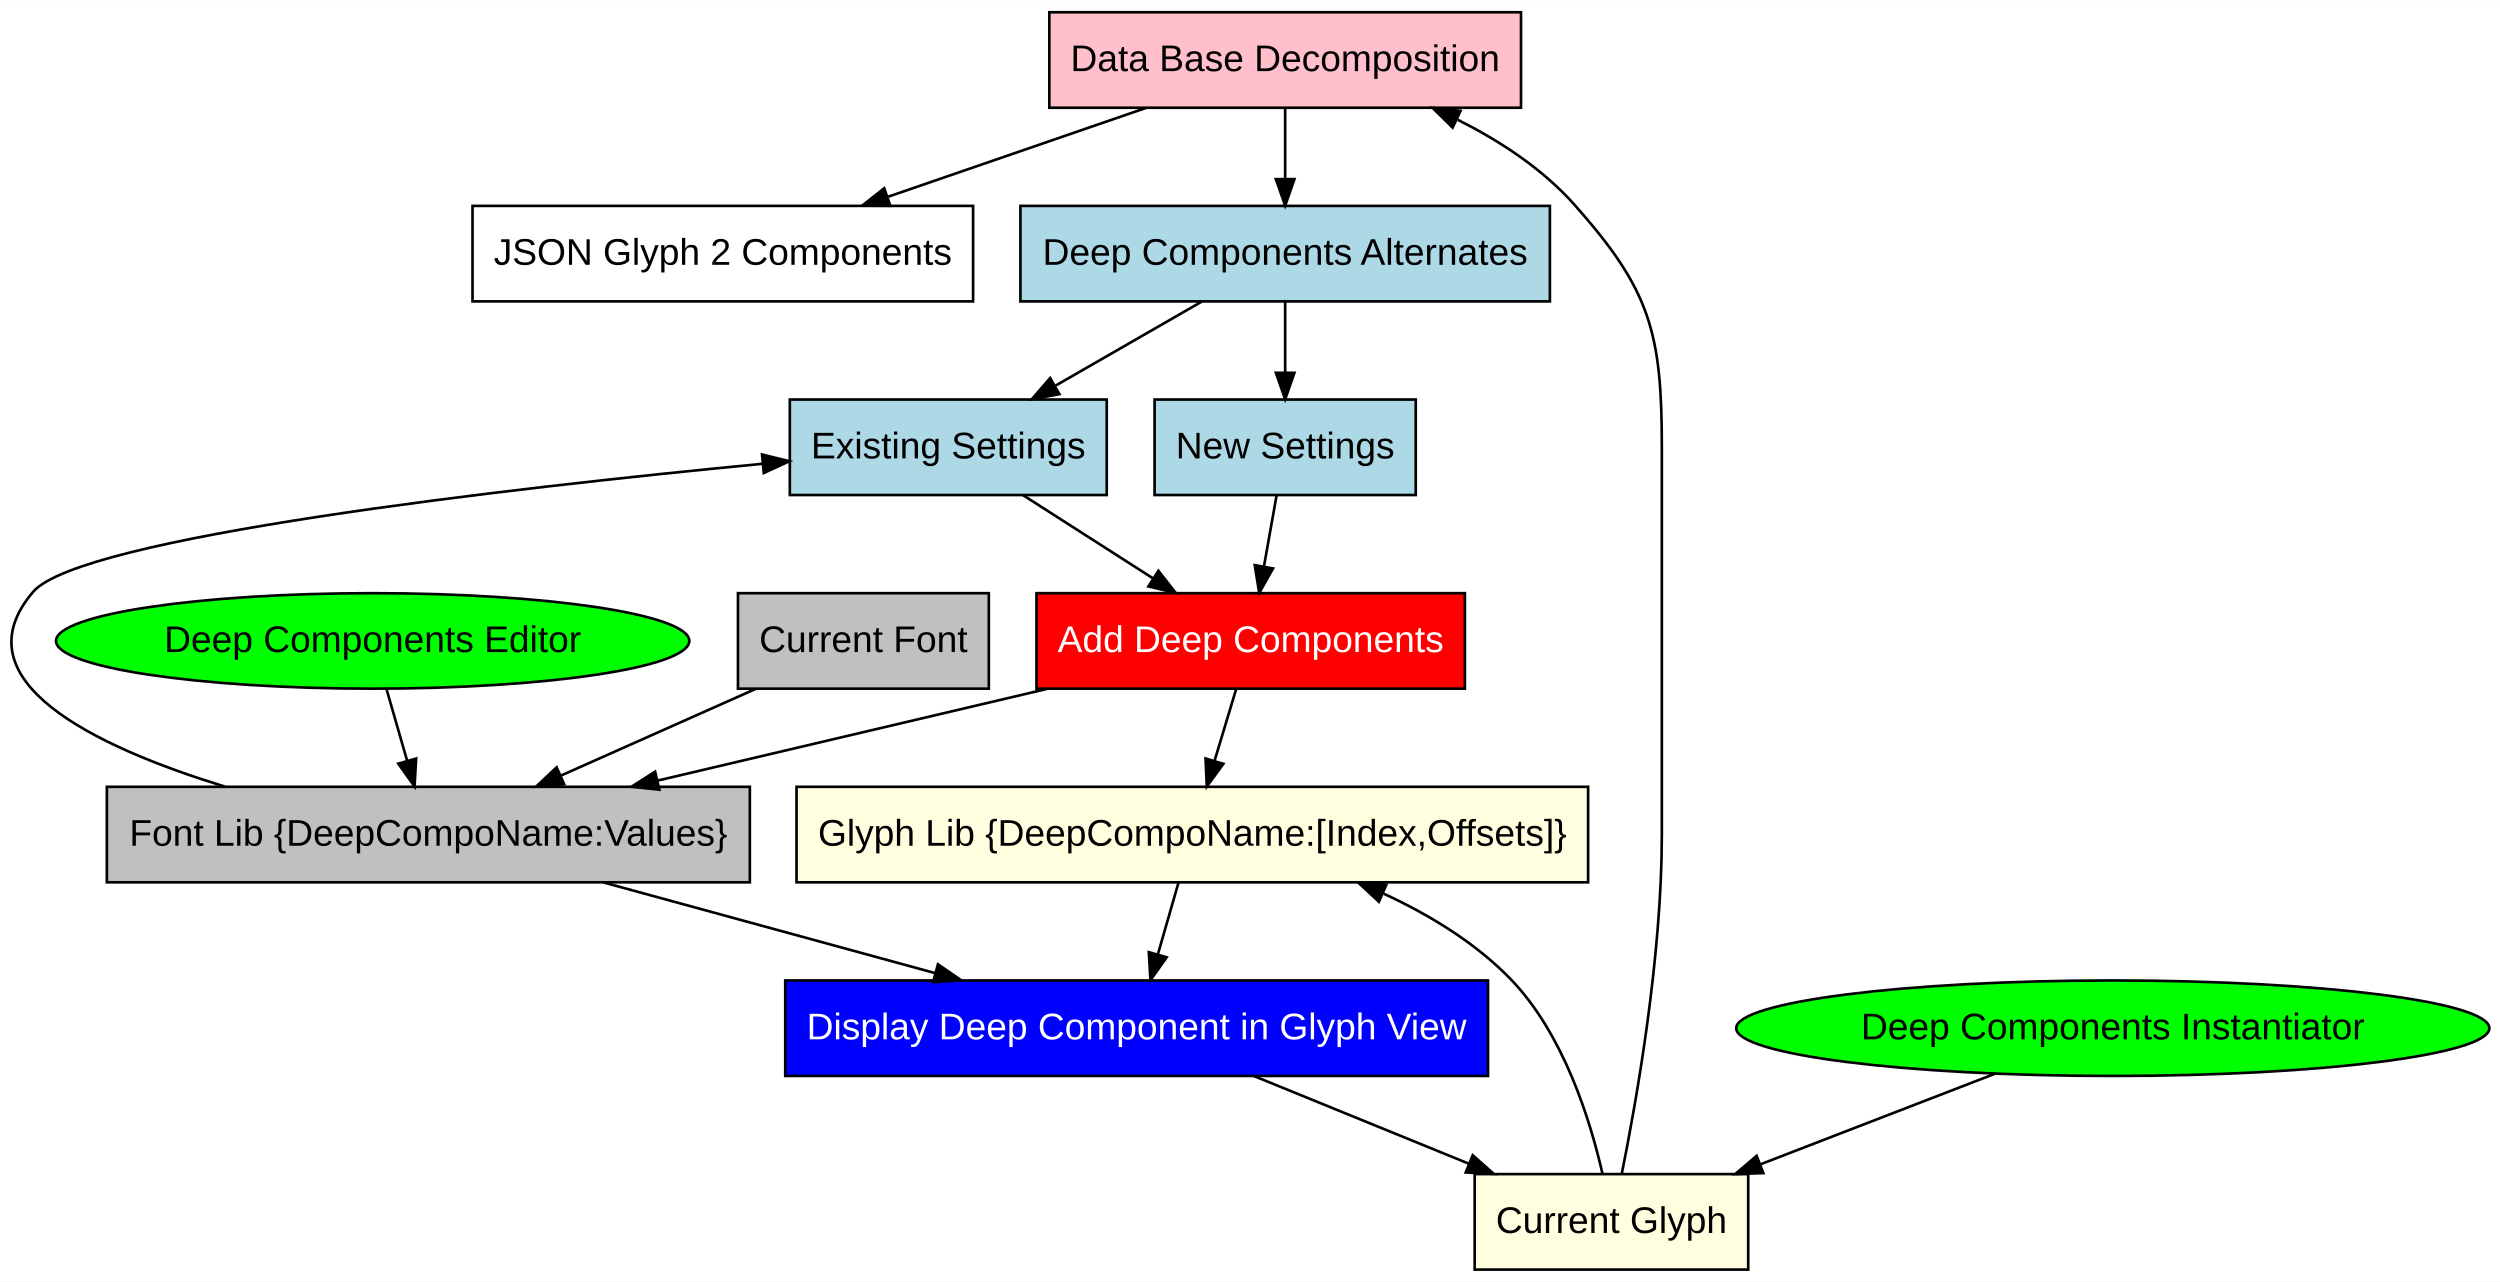
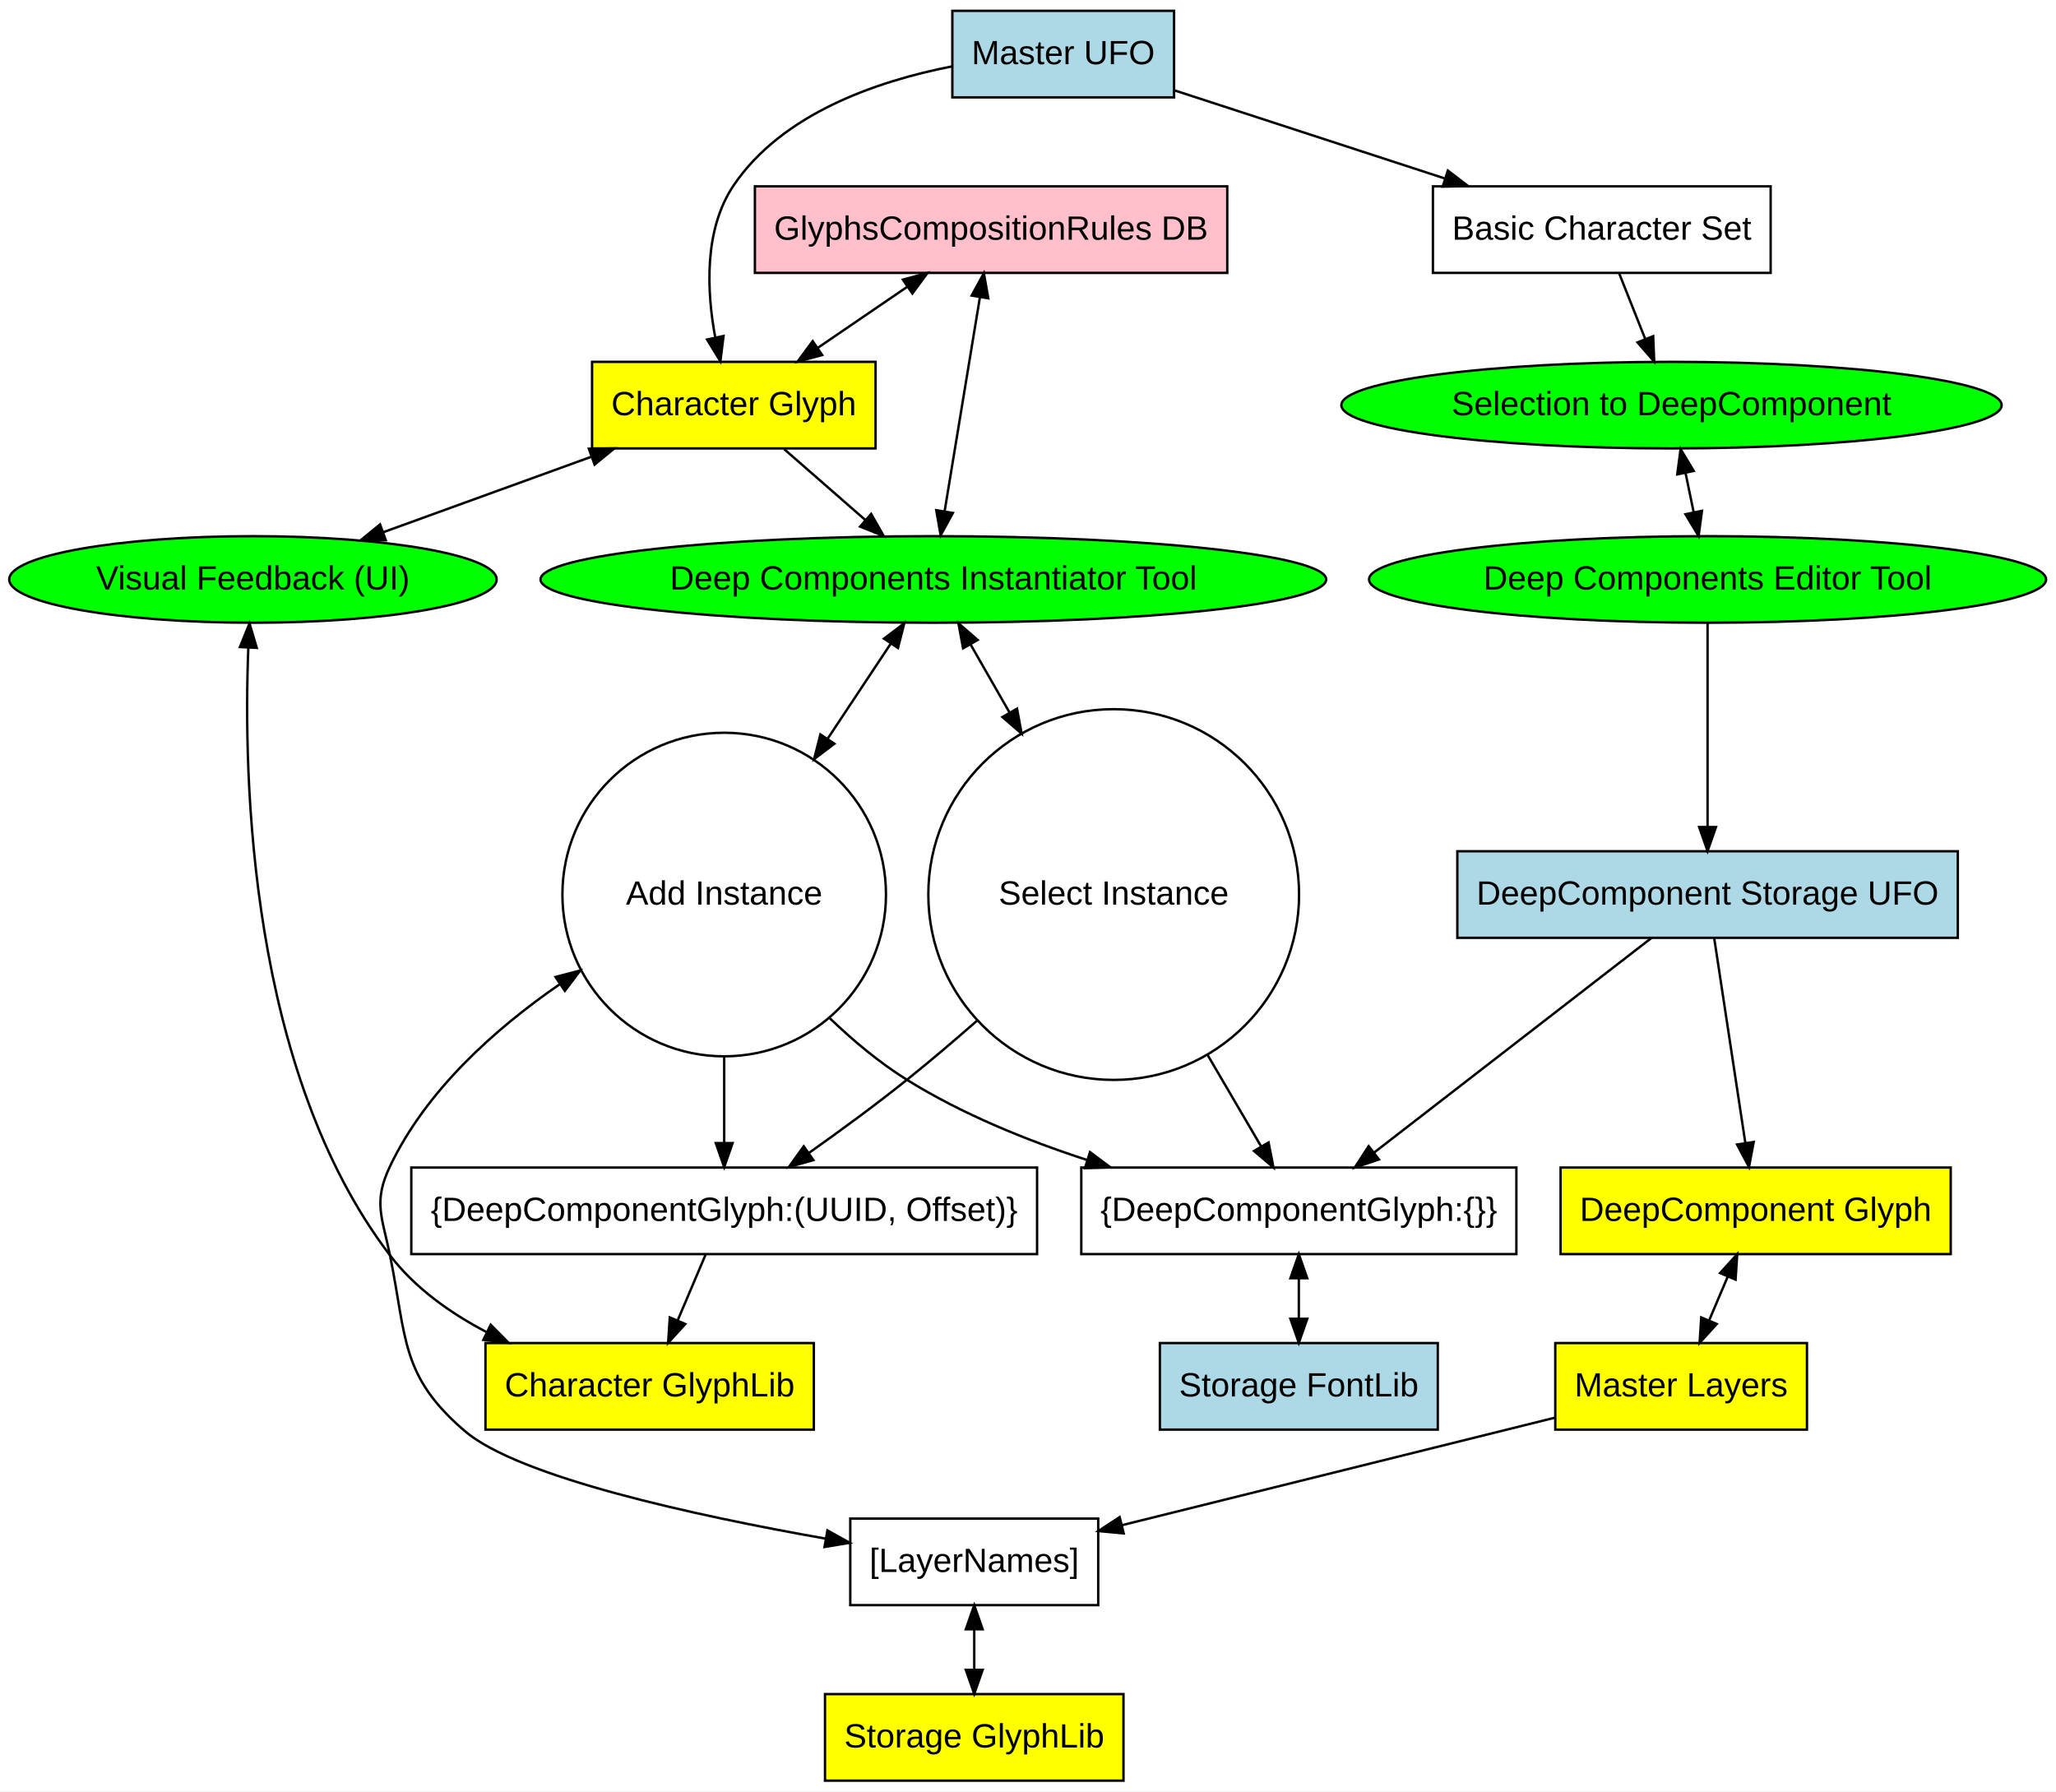
- <svg xmlns="http://www.w3.org/2000/svg" width="942pt" height="483pt" viewBox="0.00 0.00 942.46 483.00">
-   <g id="graph0" class="graph" transform="scale(1 1) rotate(0) translate(4 479)">
-     <polygon fill="#ffffff" stroke="transparent" points="-4,4 -4,-479 938.465,-479 938.465,4 -4,4" />
+ <svg xmlns="http://www.w3.org/2000/svg" width="855pt" height="745pt" viewBox="0.00 0.00 855.07 745.10">
+   <g id="graph0" class="graph" transform="scale(1 1) rotate(0) translate(4 741.0989)">
+     <polygon fill="#ffffff" stroke="transparent" points="-4,4 -4,-741.099 851.075,-741.099 851.075,4 -4,4" />
    <g id="node1" class="node">
-       <polygon fill="#ffc0cb" stroke="#000000" points="391.58,-438.5 391.58,-474.5 569.392,-474.5 569.392,-438.5 391.58,-438.5" />
-       <text text-anchor="middle" x="480.486" y="-452.3" font-family="Arial" font-size="14.00" fill="#000000">Data Base Decomposition</text>
+       <polygon fill="#add8e6" stroke="#000000" points="392.069,-700.599 392.069,-736.599 484.286,-736.599 484.286,-700.599 392.069,-700.599" />
+       <text text-anchor="middle" x="438.177" y="-714.399" font-family="Arial" font-size="14.00" fill="#000000">Master UFO</text>
+     </g>
+     <g id="node2" class="node">
+       <polygon fill="none" stroke="#000000" points="591.944,-627.599 591.944,-663.599 732.41,-663.599 732.41,-627.599 591.944,-627.599" />
+       <text text-anchor="middle" x="662.177" y="-641.399" font-family="Arial" font-size="14.00" fill="#000000">Basic Character Set</text>
+     </g>
+     <g id="edge1" class="edge">
+       <path fill="none" stroke="#000000" d="M484.319,-703.562C516.746,-692.994 560.597,-678.703 596.643,-666.956" />
+       <polygon fill="#000000" stroke="#000000" points="598.163,-670.142 606.587,-663.716 595.994,-663.486 598.163,-670.142" />
+     </g>
+     <g id="node13" class="node">
+       <polygon fill="#ffff00" stroke="#000000" points="242.226,-554.599 242.226,-590.599 360.128,-590.599 360.128,-554.599 242.226,-554.599" />
+       <text text-anchor="middle" x="301.177" y="-568.399" font-family="Arial" font-size="14.00" fill="#000000">Character Glyph</text>
+     </g>
+     <g id="edge11" class="edge">
+       <path fill="none" stroke="#000000" d="M392.01,-713.503C360.663,-707.371 321.368,-693.861 301.177,-664.099 288.704,-645.713 289.86,-620.105 293.476,-600.655" />
+       <polygon fill="#000000" stroke="#000000" points="296.905,-601.356 295.599,-590.842 290.063,-599.876 296.905,-601.356" />
+     </g>
+     <g id="node4" class="node">
+       <ellipse fill="#00ff00" stroke="#000000" cx="691.177" cy="-572.599" rx="137.303" ry="18" />
+       <text text-anchor="middle" x="691.177" y="-568.399" font-family="Arial" font-size="14.00" fill="#000000">Selection to DeepComponent</text>
+     </g>
+     <g id="edge2" class="edge">
+       <path fill="none" stroke="#000000" d="M669.346,-627.554C672.622,-619.306 676.577,-609.352 680.215,-600.195" />
+       <polygon fill="#000000" stroke="#000000" points="683.552,-601.275 683.991,-590.689 677.046,-598.691 683.552,-601.275" />
+     </g>
+     <g id="node3" class="node">
+       <ellipse fill="#00ff00" stroke="#000000" cx="706.177" cy="-500.099" rx="140.795" ry="18" />
+       <text text-anchor="middle" x="706.177" y="-495.899" font-family="Arial" font-size="14.00" fill="#000000">Deep Components Editor Tool</text>
+     </g>
+     <g id="node5" class="node">
+       <polygon fill="#add8e6" stroke="#000000" points="602.099,-351.049 602.099,-387.049 810.256,-387.049 810.256,-351.049 602.099,-351.049" />
+       <text text-anchor="middle" x="706.177" y="-364.849" font-family="Arial" font-size="14.00" fill="#000000">DeepComponent Storage UFO</text>
+     </g>
+     <g id="edge4" class="edge">
+       <path fill="none" stroke="#000000" d="M706.177,-481.877C706.177,-459.969 706.177,-422.956 706.177,-397.326" />
+       <polygon fill="#000000" stroke="#000000" points="709.677,-397.116 706.177,-387.117 702.677,-397.117 709.677,-397.116" />
+     </g>
+     <g id="edge3" class="edge">
+       <path fill="none" stroke="#000000" d="M697.015,-544.384C698.128,-539.006 699.292,-533.379 700.403,-528.01" />
+       <polygon fill="#000000" stroke="#000000" points="693.561,-543.802 694.962,-554.304 700.416,-545.221 693.561,-543.802" />
+       <polygon fill="#000000" stroke="#000000" points="703.847,-528.639 702.445,-518.137 696.992,-527.22 703.847,-528.639" />
+     </g>
+     <g id="node6" class="node">
+       <polygon fill="none" stroke="#000000" points="445.698,-219.5 445.698,-255.5 626.657,-255.5 626.657,-219.5 445.698,-219.5" />
+       <text text-anchor="middle" x="536.177" y="-233.3" font-family="Arial" font-size="14.00" fill="#000000">{DeepComponentGlyph:{}}</text>
+     </g>
+     <g id="edge5" class="edge">
+       <path fill="none" stroke="#000000" d="M682.896,-351.034C652.968,-327.875 600.894,-287.579 567.51,-261.745" />
+       <polygon fill="#000000" stroke="#000000" points="569.5,-258.861 559.45,-255.509 565.216,-264.397 569.5,-258.861" />
    </g>
    <g id="node8" class="node">
-       <polygon fill="none" stroke="#000000" points="174.134,-365.5 174.134,-401.5 362.838,-401.5 362.838,-365.5 174.134,-365.5" />
-       <text text-anchor="middle" x="268.486" y="-379.3" font-family="Arial" font-size="14.00" fill="#000000">JSON Glyph 2 Components</text>
+       <polygon fill="#ffff00" stroke="#000000" points="645.047,-219.5 645.047,-255.5 807.308,-255.5 807.308,-219.5 645.047,-219.5" />
+       <text text-anchor="middle" x="726.177" y="-233.3" font-family="Arial" font-size="14.00" fill="#000000">DeepComponent Glyph</text>
    </g>
-     <g id="edge4" class="edge">
-       <path fill="none" stroke="#000000" d="M428.081,-438.455C398.651,-428.321 361.74,-415.611 330.83,-404.967" />
-       <polygon fill="#000000" stroke="#000000" points="331.617,-401.537 321.022,-401.59 329.338,-408.156 331.617,-401.537" />
+     <g id="edge7" class="edge">
+       <path fill="none" stroke="#000000" d="M708.916,-351.034C712.264,-329.017 717.966,-291.509 721.895,-265.666" />
+       <polygon fill="#000000" stroke="#000000" points="725.364,-266.133 723.407,-255.72 718.444,-265.08 725.364,-266.133" />
+     </g>
+     <g id="node7" class="node">
+       <polygon fill="#add8e6" stroke="#000000" points="478.383,-146.5 478.383,-182.5 593.972,-182.5 593.972,-146.5 478.383,-146.5" />
+       <text text-anchor="middle" x="536.177" y="-160.3" font-family="Arial" font-size="14.00" fill="#000000">Storage FontLib</text>
+     </g>
+     <g id="edge6" class="edge">
+       <path fill="none" stroke="#000000" d="M536.177,-209.369C536.177,-203.889 536.177,-198.144 536.177,-192.663" />
+       <polygon fill="#000000" stroke="#000000" points="532.677,-209.455 536.177,-219.455 539.677,-209.455 532.677,-209.455" />
+       <polygon fill="#000000" stroke="#000000" points="539.677,-192.59 536.177,-182.59 532.677,-192.59 539.677,-192.59" />
    </g>
    <g id="node9" class="node">
-       <polygon fill="#add8e6" stroke="#000000" points="380.684,-365.5 380.684,-401.5 580.288,-401.5 580.288,-365.5 380.684,-365.5" />
-       <text text-anchor="middle" x="480.486" y="-379.3" font-family="Arial" font-size="14.00" fill="#000000">Deep Components Alternates</text>
+       <polygon fill="#ffff00" stroke="#000000" points="642.839,-146.5 642.839,-182.5 747.515,-182.5 747.515,-146.5 642.839,-146.5" />
+       <text text-anchor="middle" x="695.177" y="-160.3" font-family="Arial" font-size="14.00" fill="#000000">Master Layers</text>
    </g>
-     <g id="edge6" class="edge">
-       <path fill="none" stroke="#000000" d="M480.486,-438.455C480.486,-430.383 480.486,-420.676 480.486,-411.682" />
-       <polygon fill="#000000" stroke="#000000" points="483.986,-411.59 480.486,-401.59 476.986,-411.59 483.986,-411.59" />
+     <g id="edge8" class="edge">
+       <path fill="none" stroke="#000000" d="M714.604,-210.246C712.092,-204.33 709.432,-198.068 706.914,-192.137" />
+       <polygon fill="#000000" stroke="#000000" points="711.384,-211.619 718.514,-219.455 717.827,-208.882 711.384,-211.619" />
+       <polygon fill="#000000" stroke="#000000" points="709.99,-190.427 702.86,-182.59 703.547,-193.163 709.99,-190.427" />
    </g>
-     <g id="node2" class="node">
-       <ellipse fill="#00ff00" stroke="#000000" cx="792.486" cy="-91.5" rx="141.958" ry="18" />
-       <text text-anchor="middle" x="792.486" y="-87.3" font-family="Arial" font-size="14.00" fill="#000000">Deep Components Instantiator</text>
+     <g id="node10" class="node">
+       <polygon fill="none" stroke="#000000" points="349.616,-73.5 349.616,-109.5 452.738,-109.5 452.738,-73.5 349.616,-73.5" />
+       <text text-anchor="middle" x="401.177" y="-87.3" font-family="Arial" font-size="14.00" fill="#000000">[LayerNames]</text>
    </g>
-     <g id="node4" class="node">
-       <polygon fill="#ffffe0" stroke="#000000" points="551.926,-.5 551.926,-36.5 655.045,-36.5 655.045,-.5 551.926,-.5" />
-       <text text-anchor="middle" x="603.486" y="-14.3" font-family="Arial" font-size="14.00" fill="#000000">Current Glyph</text>
+     <g id="edge9" class="edge">
+       <path fill="none" stroke="#000000" d="M642.616,-151.449C592.187,-138.928 516.044,-120.021 462.789,-106.798" />
+       <polygon fill="#000000" stroke="#000000" points="463.339,-103.329 452.79,-104.316 461.652,-110.122 463.339,-103.329" />
    </g>
-     <g id="edge2" class="edge">
-       <path fill="none" stroke="#000000" d="M748.174,-74.385C721.707,-64.162 687.841,-51.081 659.528,-40.146" />
-       <polygon fill="#000000" stroke="#000000" points="660.747,-36.865 650.158,-36.527 658.225,-43.395 660.747,-36.865" />
+     <g id="node11" class="node">
+       <polygon fill="#ffff00" stroke="#000000" points="339.106,-.5 339.106,-36.5 463.249,-36.5 463.249,-.5 339.106,-.5" />
+       <text text-anchor="middle" x="401.177" y="-14.3" font-family="Arial" font-size="14.00" fill="#000000">Storage GlyphLib</text>
    </g>
-     <g id="node3" class="node">
-       <ellipse fill="#00ff00" stroke="#000000" cx="136.486" cy="-237.5" rx="119.37" ry="18" />
-       <text text-anchor="middle" x="136.486" y="-233.3" font-family="Arial" font-size="14.00" fill="#000000">Deep Components Editor</text>
+     <g id="edge10" class="edge">
+       <path fill="none" stroke="#000000" d="M401.177,-63.369C401.177,-57.889 401.177,-52.144 401.177,-46.663" />
+       <polygon fill="#000000" stroke="#000000" points="397.677,-63.455 401.177,-73.455 404.677,-63.455 397.677,-63.455" />
+       <polygon fill="#000000" stroke="#000000" points="404.677,-46.59 401.177,-36.59 397.677,-46.59 404.677,-46.59" />
    </g>
-     <g id="node7" class="node">
-       <polygon fill="#c0c0c0" stroke="#000000" points="36.289,-146.5 36.289,-182.5 278.683,-182.5 278.683,-146.5 36.289,-146.5" />
-       <text text-anchor="middle" x="157.486" y="-160.3" font-family="Arial" font-size="14.00" fill="#000000">Font Lib {DeepCompoName:Values}</text>
+     <g id="node12" class="node">
+       <ellipse fill="#00ff00" stroke="#000000" cx="384.177" cy="-500.099" rx="163.383" ry="18" />
+       <text text-anchor="middle" x="384.177" y="-495.899" font-family="Arial" font-size="14.00" fill="#000000">Deep Components Instantiator Tool</text>
    </g>
-     <g id="edge5" class="edge">
-       <path fill="none" stroke="#000000" d="M141.677,-219.455C144.024,-211.295 146.852,-201.465 149.463,-192.389" />
-       <polygon fill="#000000" stroke="#000000" points="152.881,-193.168 152.282,-182.59 146.154,-191.233 152.881,-193.168" />
+     <g id="node15" class="node">
+       <ellipse fill="none" stroke="#000000" cx="459.177" cy="-369.049" rx="77.099" ry="77.099" />
+       <text text-anchor="middle" x="459.177" y="-364.849" font-family="Arial" font-size="14.00" fill="#000000">Select Instance</text>
    </g>
-     <g id="edge3" class="edge">
-       <path fill="none" stroke="#000000" d="M607.423,-36.838C612.988,-64.407 622.486,-118.235 622.486,-164.5 622.486,-310.5 622.486,-310.5 622.486,-310.5 622.486,-353.731 618.207,-369.689 589.486,-402 577.56,-415.417 561.565,-425.927 545.51,-433.983" />
-       <polygon fill="#000000" stroke="#000000" points="543.621,-431.005 536.08,-438.447 546.616,-437.332 543.621,-431.005" />
+     <g id="edge15" class="edge">
+       <path fill="none" stroke="#000000" d="M399.719,-472.942C404.527,-464.541 410.08,-454.839 415.82,-444.81" />
+       <polygon fill="#000000" stroke="#000000" points="396.535,-471.459 394.606,-481.877 402.611,-474.936 396.535,-471.459" />
+       <polygon fill="#000000" stroke="#000000" points="418.969,-446.353 420.898,-435.936 412.893,-442.877 418.969,-446.353" />
    </g>
-     <g id="node5" class="node">
-       <polygon fill="#ffffe0" stroke="#000000" points="296.28,-146.5 296.28,-182.5 594.692,-182.5 594.692,-146.5 296.28,-146.5" />
-       <text text-anchor="middle" x="445.486" y="-160.3" font-family="Arial" font-size="14.00" fill="#000000">Glyph Lib {DeepCompoName:[Index,Offsets]}</text>
-     </g>
-     <g id="edge1" class="edge">
-       <path fill="none" stroke="#000000" d="M600.144,-36.504C595.547,-56.71 585.463,-89.359 565.486,-110 552.261,-123.665 534.975,-134.201 517.659,-142.2" />
-       <polygon fill="#000000" stroke="#000000" points="515.828,-139.18 508.062,-146.387 518.627,-145.596 515.828,-139.18" />
-     </g>
-     <g id="node13" class="node">
-       <polygon fill="#0000ff" stroke="#000000" points="292.021,-73.5 292.021,-109.5 556.951,-109.5 556.951,-73.5 292.021,-73.5" />
-       <text text-anchor="middle" x="424.486" y="-87.3" font-family="Arial" font-size="14.00" fill="#ffffff">Display Deep Component in Glyph View</text>
+     <g id="node16" class="node">
+       <ellipse fill="none" stroke="#000000" cx="297.177" cy="-369.049" rx="67.289" ry="67.289" />
+       <text text-anchor="middle" x="297.177" y="-364.849" font-family="Arial" font-size="14.00" fill="#000000">Add Instance</text>
    </g>
    <g id="edge17" class="edge">
-       <path fill="none" stroke="#000000" d="M440.295,-146.455C437.947,-138.295 435.12,-128.465 432.509,-119.389" />
-       <polygon fill="#000000" stroke="#000000" points="435.818,-118.233 429.69,-109.59 429.091,-120.168 435.818,-118.233" />
+       <path fill="none" stroke="#000000" d="M366.414,-473.341C358.799,-461.871 349.542,-447.927 340.307,-434.016" />
+       <polygon fill="#000000" stroke="#000000" points="363.634,-475.482 372.08,-481.877 369.465,-471.61 363.634,-475.482" />
+       <polygon fill="#000000" stroke="#000000" points="343.021,-431.776 334.574,-425.381 337.189,-435.648 343.021,-431.776" />
    </g>
-     <g id="node6" class="node">
-       <polygon fill="#c0c0c0" stroke="#000000" points="274.203,-219.5 274.203,-255.5 368.769,-255.5 368.769,-219.5 274.203,-219.5" />
-       <text text-anchor="middle" x="321.486" y="-233.3" font-family="Arial" font-size="14.00" fill="#000000">Current Font</text>
+     <g id="edge12" class="edge">
+       <path fill="none" stroke="#000000" d="M322.122,-554.304C332.324,-545.393 344.743,-534.544 355.783,-524.901" />
+       <polygon fill="#000000" stroke="#000000" points="358.298,-527.351 363.527,-518.137 353.693,-522.079 358.298,-527.351" />
    </g>
-     <g id="edge10" class="edge">
-       <path fill="none" stroke="#000000" d="M280.947,-219.455C258.672,-209.54 230.859,-197.16 207.274,-186.661" />
-       <polygon fill="#000000" stroke="#000000" points="208.686,-183.459 198.127,-182.59 205.84,-189.855 208.686,-183.459" />
+     <g id="node18" class="node">
+       <ellipse fill="#00ff00" stroke="#000000" cx="101.177" cy="-500.099" rx="101.355" ry="18" />
+       <text text-anchor="middle" x="101.177" y="-495.899" font-family="Arial" font-size="14.00" fill="#000000">Visual Feedback (UI)</text>
    </g>
-     <g id="node10" class="node">
-       <polygon fill="#add8e6" stroke="#000000" points="293.752,-292.5 293.752,-328.5 413.22,-328.5 413.22,-292.5 293.752,-292.5" />
-       <text text-anchor="middle" x="353.486" y="-306.3" font-family="Arial" font-size="14.00" fill="#000000">Existing Settings</text>
+     <g id="edge20" class="edge">
+       <path fill="none" stroke="#000000" d="M241.738,-551.052C214.365,-541.13 182.11,-529.437 155.407,-519.757" />
+       <polygon fill="#000000" stroke="#000000" points="240.888,-554.467 251.482,-554.584 243.274,-547.886 240.888,-554.467" />
+       <polygon fill="#000000" stroke="#000000" points="156.434,-516.407 145.839,-516.289 154.048,-522.987 156.434,-516.407" />
    </g>
-     <g id="edge9" class="edge">
-       <path fill="none" stroke="#000000" d="M80.836,-182.553C30.96,-197.883 -19.959,-222.708 8.486,-256 26.111,-276.628 187.724,-295.052 283.376,-304.27" />
-       <polygon fill="#000000" stroke="#000000" points="283.272,-307.776 293.559,-305.241 283.936,-300.808 283.272,-307.776" />
+     <g id="node14" class="node">
+       <polygon fill="#ffc0cb" stroke="#000000" points="309.948,-627.599 309.948,-663.599 506.407,-663.599 506.407,-627.599 309.948,-627.599" />
+       <text text-anchor="middle" x="408.177" y="-641.399" font-family="Arial" font-size="14.00" fill="#000000">GlyphsCompositionRules DB</text>
+     </g>
+     <g id="edge14" class="edge">
+       <path fill="none" stroke="#000000" d="M403.539,-617.477C399.304,-591.804 393.076,-554.048 388.835,-528.338" />
+       <polygon fill="#000000" stroke="#000000" points="400.105,-618.168 405.186,-627.465 407.012,-617.029 400.105,-618.168" />
+       <polygon fill="#000000" stroke="#000000" points="392.287,-527.758 387.206,-518.461 385.38,-528.897 392.287,-527.758" />
+     </g>
+     <g id="edge13" class="edge">
+       <path fill="none" stroke="#000000" d="M373.292,-621.799C361.363,-613.66 348.023,-604.559 336.092,-596.419" />
+       <polygon fill="#000000" stroke="#000000" points="371.495,-624.809 381.728,-627.554 375.44,-619.027 371.495,-624.809" />
+       <polygon fill="#000000" stroke="#000000" points="337.926,-593.434 327.693,-590.689 333.981,-599.216 337.926,-593.434" />
    </g>
    <g id="edge16" class="edge">
-       <path fill="none" stroke="#000000" d="M223.486,-146.455C261.354,-136.102 309.056,-123.06 348.485,-112.279" />
-       <polygon fill="#000000" stroke="#000000" points="349.597,-115.604 358.32,-109.59 347.751,-108.852 349.597,-115.604" />
+       <path fill="none" stroke="#000000" d="M498.128,-302.504C506.055,-288.962 513.956,-275.463 520.487,-264.305" />
+       <polygon fill="#000000" stroke="#000000" points="523.591,-265.931 525.622,-255.533 517.55,-262.395 523.591,-265.931" />
    </g>
-     <g id="edge7" class="edge">
-       <path fill="none" stroke="#000000" d="M449.093,-365.455C432.454,-355.891 411.825,-344.033 393.993,-333.783" />
-       <polygon fill="#000000" stroke="#000000" points="395.372,-330.539 384.958,-328.59 391.884,-336.608 395.372,-330.539" />
+     <g id="node19" class="node">
+       <polygon fill="none" stroke="#000000" points="167.043,-219.5 167.043,-255.5 427.311,-255.5 427.311,-219.5 167.043,-219.5" />
+       <text text-anchor="middle" x="297.177" y="-233.3" font-family="Arial" font-size="14.00" fill="#000000">{DeepComponentGlyph:(UUID, Offset)}</text>
    </g>
-     <g id="node11" class="node">
-       <polygon fill="#add8e6" stroke="#000000" points="431.257,-292.5 431.257,-328.5 529.715,-328.5 529.715,-292.5 431.257,-292.5" />
-       <text text-anchor="middle" x="480.486" y="-306.3" font-family="Arial" font-size="14.00" fill="#000000">New Settings</text>
+     <g id="edge23" class="edge">
+       <path fill="none" stroke="#000000" d="M402.566,-316.772C392.912,-308.31 382.87,-299.78 373.177,-292 360.194,-281.579 345.418,-270.762 332.369,-261.539" />
+       <polygon fill="#000000" stroke="#000000" points="334.277,-258.602 324.079,-255.728 330.259,-264.334 334.277,-258.602" />
    </g>
-     <g id="edge8" class="edge">
-       <path fill="none" stroke="#000000" d="M480.486,-365.455C480.486,-357.383 480.486,-347.676 480.486,-338.682" />
-       <polygon fill="#000000" stroke="#000000" points="483.986,-338.59 480.486,-328.59 476.986,-338.59 483.986,-338.59" />
+     <g id="edge19" class="edge">
+       <path fill="none" stroke="#000000" d="M341.147,-317.549C350.97,-308.127 361.857,-299.057 373.177,-292 395.967,-277.793 422.879,-266.839 448.198,-258.607" />
+       <polygon fill="#000000" stroke="#000000" points="449.323,-261.922 457.812,-255.584 447.223,-255.245 449.323,-261.922" />
    </g>
-     <g id="node12" class="node">
-       <polygon fill="#ff0000" stroke="#000000" points="386.74,-219.5 386.74,-255.5 548.231,-255.5 548.231,-219.5 386.74,-219.5" />
-       <text text-anchor="middle" x="467.486" y="-233.3" font-family="Arial" font-size="14.00" fill="#ffffff">Add Deep Components</text>
+     <g id="edge18" class="edge">
+       <path fill="none" stroke="#000000" d="M228.862,-331.805C201.578,-312.996 173.132,-287.438 158.177,-256 151.114,-241.15 154.898,-235.114 158.177,-219 165.208,-184.459 162.456,-168.988 189.177,-146 211.62,-126.694 285.27,-110.7 339.484,-101.138" />
+       <polygon fill="#000000" stroke="#000000" points="227.016,-334.781 237.275,-337.425 230.904,-328.96 227.016,-334.781" />
+       <polygon fill="#000000" stroke="#000000" points="340.108,-104.583 349.365,-99.429 338.914,-97.685 340.108,-104.583" />
    </g>
-     <g id="edge11" class="edge">
-       <path fill="none" stroke="#000000" d="M381.666,-292.455C396.464,-282.979 414.779,-271.251 430.685,-261.066" />
-       <polygon fill="#000000" stroke="#000000" points="432.701,-263.93 439.235,-255.59 428.926,-258.036 432.701,-263.93" />
+     <g id="edge22" class="edge">
+       <path fill="none" stroke="#000000" d="M297.177,-301.348C297.177,-288.826 297.177,-276.397 297.177,-265.879" />
+       <polygon fill="#000000" stroke="#000000" points="300.677,-265.686 297.177,-255.686 293.677,-265.686 300.677,-265.686" />
    </g>
-     <g id="edge12" class="edge">
-       <path fill="none" stroke="#000000" d="M477.272,-292.455C475.835,-284.383 474.106,-274.676 472.505,-265.682" />
-       <polygon fill="#000000" stroke="#000000" points="475.907,-264.822 470.707,-255.59 469.015,-266.049 475.907,-264.822" />
+     <g id="node17" class="node">
+       <polygon fill="#ffff00" stroke="#000000" points="197.891,-146.5 197.891,-182.5 334.464,-182.5 334.464,-146.5 197.891,-146.5" />
+       <text text-anchor="middle" x="266.177" y="-160.3" font-family="Arial" font-size="14.00" fill="#000000">Character GlyphLib</text>
    </g>
-     <g id="edge13" class="edge">
-       <path fill="none" stroke="#000000" d="M462.048,-219.455C459.589,-211.295 456.626,-201.465 453.891,-192.389" />
-       <polygon fill="#000000" stroke="#000000" points="457.175,-191.155 450.938,-182.59 450.472,-193.175 457.175,-191.155" />
+     <g id="edge21" class="edge">
+       <path fill="none" stroke="#000000" d="M99.263,-471.793C97.071,-417.12 99.703,-295.64 158.177,-219 168.561,-205.391 183.279,-194.924 198.521,-186.976" />
+       <polygon fill="#000000" stroke="#000000" points="95.768,-471.986 99.751,-481.803 102.76,-471.645 95.768,-471.986" />
+       <polygon fill="#000000" stroke="#000000" points="200.073,-190.114 207.526,-182.584 197.004,-183.822 200.073,-190.114" />
    </g>
-     <g id="edge14" class="edge">
-       <path fill="none" stroke="#000000" d="M390.857,-219.455C346.341,-208.972 290.12,-195.733 244.016,-184.876" />
-       <polygon fill="#000000" stroke="#000000" points="244.575,-181.412 234.039,-182.527 242.97,-188.226 244.575,-181.412" />
-     </g>
-     <g id="edge15" class="edge">
-       <path fill="none" stroke="#000000" d="M468.733,-73.455C493.26,-63.453 523.939,-50.941 549.827,-40.383" />
-       <polygon fill="#000000" stroke="#000000" points="551.189,-43.608 559.127,-36.59 548.546,-37.126 551.189,-43.608" />
+     <g id="edge24" class="edge">
+       <path fill="none" stroke="#000000" d="M289.514,-219.455C285.975,-211.12 281.695,-201.042 277.772,-191.804" />
+       <polygon fill="#000000" stroke="#000000" points="280.99,-190.427 273.86,-182.59 274.547,-193.163 280.99,-190.427" />
    </g>
  </g>
</svg>
